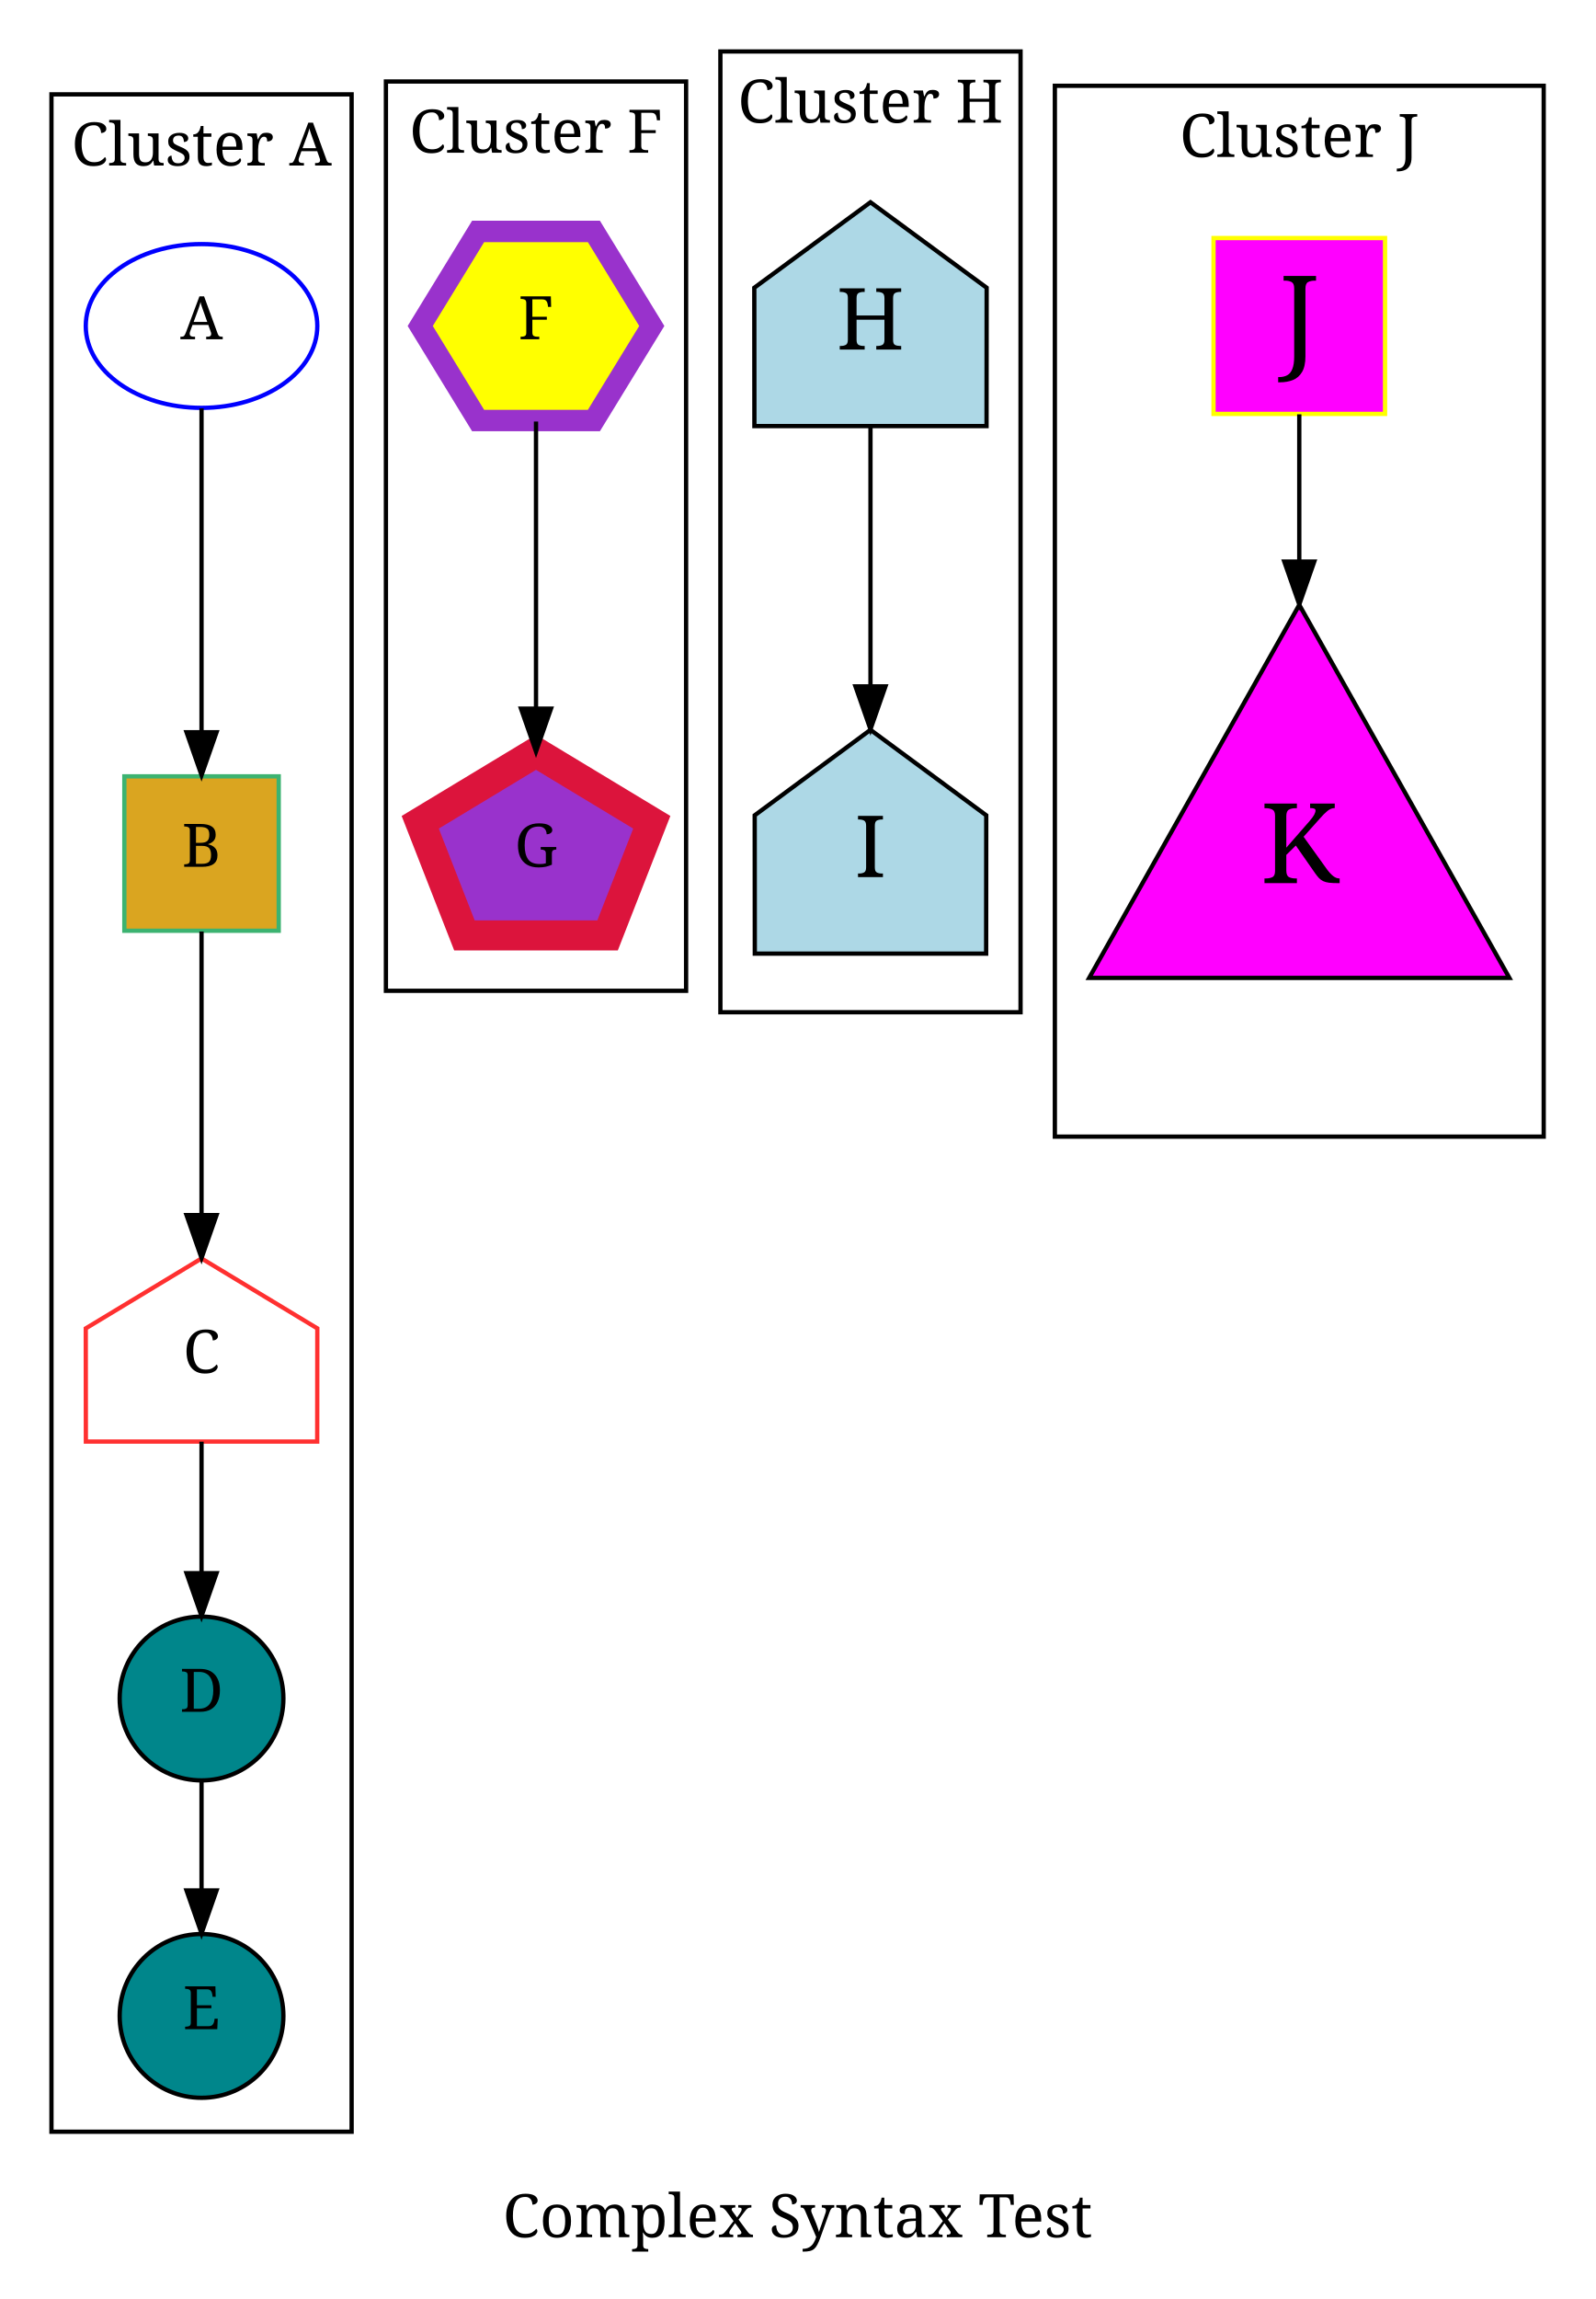
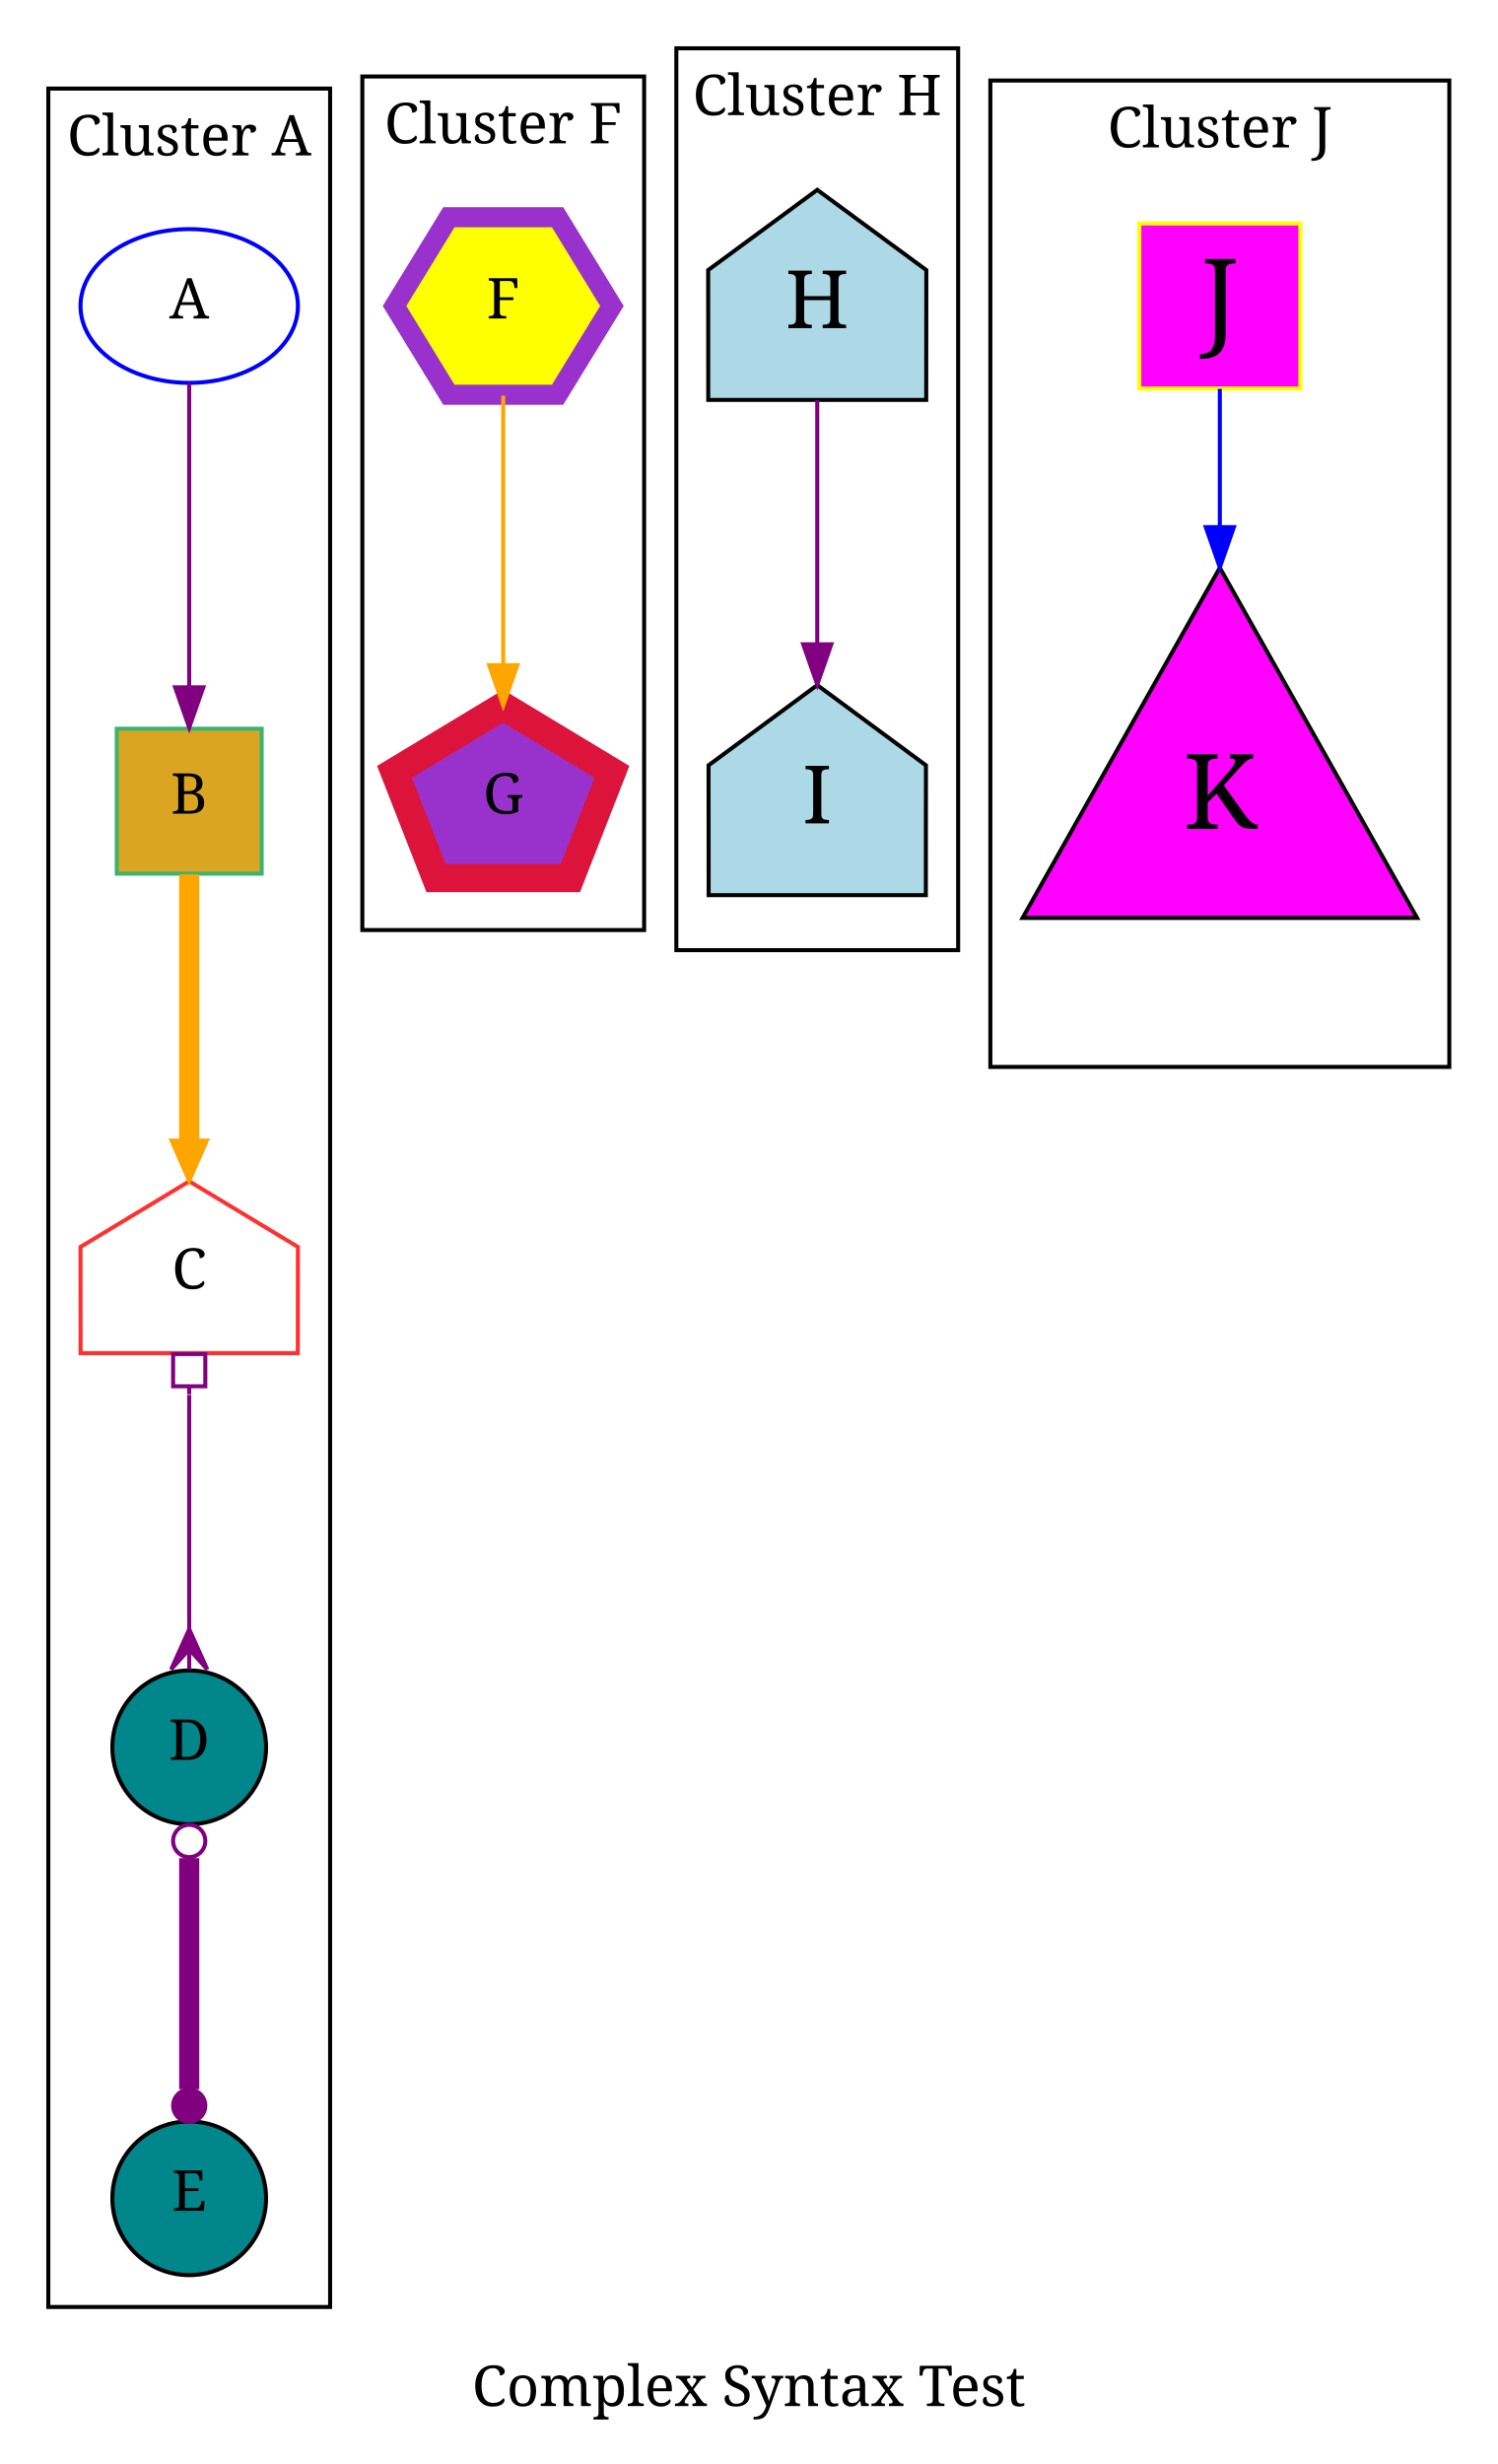
- <svg xmlns="http://www.w3.org/2000/svg" width="372pt" height="536pt" viewBox="0.00 0.00 372.00 536.00">
-   <g id="graph1" class="graph" transform="scale(1 1) rotate(0) translate(4 532)">
-     <polygon fill="white" stroke="white" points="-4,5 -4,-532 369,-532 369,5 -4,5" />
+ <svg xmlns="http://www.w3.org/2000/svg" width="372pt" height="612pt" viewBox="0.00 0.00 372.00 612.00">
+   <g id="graph1" class="graph" transform="scale(1 1) rotate(0) translate(4 608)">
+     <polygon fill="white" stroke="white" points="-4,5 -4,-608 369,-608 369,5 -4,5" />
    <text text-anchor="middle" x="182" y="-10.4" font-family="Times Roman,serif" font-size="14.00">Complex Syntax Test</text>
    <g id="graph2" class="cluster">
-       <polygon fill="none" stroke="black" points="8,-35 8,-510 78,-510 78,-35 8,-35" />
-       <text text-anchor="middle" x="43" y="-493.4" font-family="Times Roman,serif" font-size="14.00">Cluster A</text>
+       <polygon fill="none" stroke="black" points="8,-35 8,-586 78,-586 78,-35 8,-35" />
+       <text text-anchor="middle" x="43" y="-569.4" font-family="Times Roman,serif" font-size="14.00">Cluster A</text>
    </g>
    <g id="graph3" class="cluster">
-       <polygon fill="none" stroke="black" points="86,-301 86,-513 156,-513 156,-301 86,-301" />
-       <text text-anchor="middle" x="121" y="-496.4" font-family="Times Roman,serif" font-size="14.00">Cluster F</text>
+       <polygon fill="none" stroke="black" points="86,-377 86,-589 156,-589 156,-377 86,-377" />
+       <text text-anchor="middle" x="121" y="-572.4" font-family="Times Roman,serif" font-size="14.00">Cluster F</text>
    </g>
    <g id="graph4" class="cluster">
-       <polygon fill="none" stroke="black" points="164,-296 164,-520 234,-520 234,-296 164,-296" />
-       <text text-anchor="middle" x="199" y="-503.4" font-family="Times Roman,serif" font-size="14.00">Cluster H</text>
+       <polygon fill="none" stroke="black" points="164,-372 164,-596 234,-596 234,-372 164,-372" />
+       <text text-anchor="middle" x="199" y="-579.4" font-family="Times Roman,serif" font-size="14.00">Cluster H</text>
    </g>
    <g id="graph5" class="cluster">
-       <polygon fill="none" stroke="black" points="242,-267 242,-512 356,-512 356,-267 242,-267" />
-       <text text-anchor="middle" x="299" y="-495.4" font-family="Times Roman,serif" font-size="14.00">Cluster J</text>
+       <polygon fill="none" stroke="black" points="242,-343 242,-588 356,-588 356,-343 242,-343" />
+       <text text-anchor="middle" x="299" y="-571.4" font-family="Times Roman,serif" font-size="14.00">Cluster J</text>
    </g>
    <g id="node2" class="node">
-       <ellipse fill="none" stroke="blue" cx="43" cy="-456" rx="27" ry="19.092" />
-       <text text-anchor="middle" x="43" y="-452.9" font-family="Times Roman,serif" font-size="14.00">A</text>
+       <ellipse fill="none" stroke="blue" cx="43" cy="-532" rx="27" ry="19.092" />
+       <text text-anchor="middle" x="43" y="-528.9" font-family="Times Roman,serif" font-size="14.00">A</text>
    </g>
    <g id="node3" class="node">
-       <polygon fill="goldenrod" stroke="mediumseagreen" points="61,-351 25,-351 25,-315 61,-315 61,-351" />
-       <text text-anchor="middle" x="43" y="-329.9" font-family="Times Roman,serif" font-size="14.00">B</text>
+       <polygon fill="goldenrod" stroke="mediumseagreen" points="61,-427 25,-427 25,-391 61,-391 61,-427" />
+       <text text-anchor="middle" x="43" y="-405.9" font-family="Times Roman,serif" font-size="14.00">B</text>
    </g>
    <g id="edge3" class="edge">
-       <path fill="none" stroke="black" d="M43,-436.781C43,-416.6 43,-384.644 43,-361.521" />
-       <polygon fill="black" stroke="black" points="46.5,-361.281 43,-351.282 39.5,-361.282 46.5,-361.281" />
+       <path fill="none" stroke="purple" d="M43,-512.781C43,-492.6 43,-460.644 43,-437.521" />
+       <polygon fill="purple" stroke="purple" points="46.5,-437.281 43,-427.282 39.5,-437.282 46.5,-437.281" />
    </g>
    <g id="node5" class="node">
-       <polygon fill="none" stroke="#ff3030" points="70,-222.292 43,-238.599 16,-222.292 16.025,-195.908 69.975,-195.908 70,-222.292" />
-       <text text-anchor="middle" x="43" y="-211.9" font-family="Times Roman,serif" font-size="14.00">C</text>
+       <polygon fill="none" stroke="#ff3030" points="70,-298.292 43,-314.599 16,-298.292 16.025,-271.908 69.975,-271.908 70,-298.292" />
+       <text text-anchor="middle" x="43" y="-287.9" font-family="Times Roman,serif" font-size="14.00">C</text>
    </g>
    <g id="edge5" class="edge">
-       <path fill="none" stroke="black" d="M43,-314.821C43,-297.265 43,-270.251 43,-248.75" />
-       <polygon fill="black" stroke="black" points="46.5,-248.704 43,-238.704 39.5,-248.704 46.5,-248.704" />
+       <path fill="none" stroke="orange" stroke-width="5" d="M43,-390.821C43,-373.265 43,-346.251 43,-324.75" />
+       <polygon fill="orange" stroke="orange" points="47.375,-324.704 43,-314.704 38.625,-324.704 47.375,-324.704" />
    </g>
    <g id="node7" class="node">
-       <ellipse fill="#00868b" stroke="black" cx="43" cy="-136" rx="19.092" ry="19.092" />
-       <text text-anchor="middle" x="43" y="-132.9" font-family="Times Roman,serif" font-size="14.00">D</text>
+       <ellipse fill="#00868b" stroke="black" cx="43" cy="-174" rx="19.092" ry="19.092" />
+       <text text-anchor="middle" x="43" y="-170.9" font-family="Times Roman,serif" font-size="14.00">D</text>
    </g>
    <g id="edge7" class="edge">
-       <path fill="none" stroke="black" d="M43,-195.876C43,-186.726 43,-175.566 43,-165.371" />
-       <polygon fill="black" stroke="black" points="46.5,-165.221 43,-155.221 39.5,-165.221 46.5,-165.221" />
+       <path fill="none" stroke="purple" d="M43,-261.528C43,-243.759 43,-221.205 43,-203.442" />
+       <polygon fill="none" stroke="purple" points="47,-271.68 39,-271.68 39,-263.68 47,-263.68 47,-271.68" />
+       <polyline fill="none" stroke="purple" points="43,-263.68 43,-261.68 " />
+       <polygon fill="purple" stroke="purple" points="43,-203.349 47.5,-193.349 43,-198.349 43,-193.349 43,-193.349 43,-193.349 43,-198.349 38.5,-193.349 43,-203.349 43,-203.349" />
    </g>
    <g id="node9" class="node">
      <ellipse fill="#00868b" stroke="black" cx="43" cy="-62" rx="19.092" ry="19.092" />
      <text text-anchor="middle" x="43" y="-58.9" font-family="Times Roman,serif" font-size="14.00">E</text>
    </g>
    <g id="edge9" class="edge">
-       <path fill="none" stroke="black" d="M43,-116.943C43,-109.149 43,-99.954 43,-91.338" />
-       <polygon fill="black" stroke="black" points="46.5,-91.249 43,-81.249 39.5,-91.249 46.5,-91.249" />
+       <path fill="none" stroke="purple" stroke-width="5" d="M43,-146.495C43,-129.015 43,-106.485 43,-89.087" />
+       <ellipse fill="none" stroke="purple" cx="43" cy="-150.747" rx="4" ry="4" />
+       <ellipse fill="purple" stroke="purple" cx="43" cy="-85.002" rx="4" ry="4" />
    </g>
    <g id="node12" class="node">
-       <polygon fill="yellow" stroke="darkorchid" stroke-width="5" points="148,-456 134.5,-478.045 107.5,-478.045 94,-456 107.5,-433.955 134.5,-433.955 148,-456" />
-       <text text-anchor="middle" x="121" y="-452.9" font-family="Times Roman,serif" font-size="14.00">F</text>
+       <polygon fill="yellow" stroke="darkorchid" stroke-width="5" points="148,-532 134.5,-554.045 107.5,-554.045 94,-532 107.5,-509.955 134.5,-509.955 148,-532" />
+       <text text-anchor="middle" x="121" y="-528.9" font-family="Times Roman,serif" font-size="14.00">F</text>
    </g>
    <g id="node13" class="node">
-       <polygon fill="darkorchid" stroke="crimson" stroke-width="7" points="148,-340.292 121,-356.599 94,-340.292 104.313,-313.908 137.687,-313.908 148,-340.292" />
-       <text text-anchor="middle" x="121" y="-329.9" font-family="Times Roman,serif" font-size="14.00">G</text>
+       <polygon fill="darkorchid" stroke="crimson" stroke-width="7" points="148,-416.292 121,-432.599 94,-416.292 104.313,-389.908 137.687,-389.908 148,-416.292" />
+       <text text-anchor="middle" x="121" y="-405.9" font-family="Times Roman,serif" font-size="14.00">G</text>
    </g>
    <g id="edge12" class="edge">
-       <path fill="none" stroke="black" d="M121,-433.726C121,-415.13 121,-388.321 121,-367.036" />
-       <polygon fill="black" stroke="black" points="124.5,-366.787 121,-356.787 117.5,-366.787 124.5,-366.787" />
+       <path fill="none" stroke="orange" d="M121,-509.726C121,-491.13 121,-464.321 121,-443.036" />
+       <polygon fill="orange" stroke="orange" points="124.5,-442.787 121,-432.787 117.5,-442.787 124.5,-442.787" />
    </g>
    <g id="node16" class="node">
-       <polygon fill="lightblue" stroke="black" points="226.095,-464.913 199,-484.843 171.905,-464.913 171.93,-432.665 226.07,-432.665 226.095,-464.913" />
-       <text text-anchor="middle" x="199" y="-450.5" font-family="Times Roman,serif" font-size="20.00">H</text>
+       <polygon fill="lightblue" stroke="black" points="226.095,-540.913 199,-560.843 171.905,-540.913 171.93,-508.665 226.07,-508.665 226.095,-540.913" />
+       <text text-anchor="middle" x="199" y="-526.5" font-family="Times Roman,serif" font-size="20.00">H</text>
    </g>
    <g id="node17" class="node">
-       <polygon fill="lightblue" stroke="black" points="226,-341.913 199,-361.843 172,-341.913 172.025,-309.665 225.975,-309.665 226,-341.913" />
-       <text text-anchor="middle" x="199" y="-327.5" font-family="Times Roman,serif" font-size="20.00">I</text>
+       <polygon fill="lightblue" stroke="black" points="226,-417.913 199,-437.843 172,-417.913 172.025,-385.665 225.975,-385.665 226,-417.913" />
+       <text text-anchor="middle" x="199" y="-403.5" font-family="Times Roman,serif" font-size="20.00">I</text>
    </g>
    <g id="edge15" class="edge">
-       <path fill="none" stroke="black" d="M199,-432.575C199,-415.481 199,-391.916 199,-372.002" />
-       <polygon fill="black" stroke="black" points="202.5,-371.974 199,-361.974 195.5,-371.974 202.5,-371.974" />
+       <path fill="none" stroke="purple" d="M199,-508.575C199,-491.481 199,-467.916 199,-448.002" />
+       <polygon fill="purple" stroke="purple" points="202.5,-447.974 199,-437.974 195.5,-447.974 202.5,-447.974" />
    </g>
    <g id="node20" class="node">
-       <polygon fill="magenta" stroke="yellow" points="319,-476.5 279,-476.5 279,-435.5 319,-435.5 319,-476.5" />
-       <text text-anchor="middle" x="299" y="-449.1" font-family="Times Roman,serif" font-size="26.00">J</text>
+       <polygon fill="magenta" stroke="yellow" points="319,-552.5 279,-552.5 279,-511.5 319,-511.5 319,-552.5" />
+       <text text-anchor="middle" x="299" y="-525.1" font-family="Times Roman,serif" font-size="26.00">J</text>
    </g>
    <g id="node21" class="node">
-       <polygon fill="magenta" stroke="black" points="299,-390.983 250.002,-304.009 347.998,-304.009 299,-390.983" />
-       <text text-anchor="middle" x="299" y="-326.1" font-family="Times Roman,serif" font-size="26.00">K</text>
+       <polygon fill="magenta" stroke="black" points="299,-466.983 250.002,-380.009 347.998,-380.009 299,-466.983" />
+       <text text-anchor="middle" x="299" y="-402.1" font-family="Times Roman,serif" font-size="26.00">K</text>
    </g>
    <g id="edge18" class="edge">
-       <path fill="none" stroke="black" d="M299,-435.413C299,-425.753 299,-413.629 299,-401.136" />
-       <polygon fill="black" stroke="black" points="302.5,-401.077 299,-391.078 295.5,-401.078 302.5,-401.077" />
+       <path fill="none" stroke="blue" d="M299,-511.413C299,-501.753 299,-489.629 299,-477.136" />
+       <polygon fill="blue" stroke="blue" points="302.5,-477.077 299,-467.078 295.5,-477.078 302.5,-477.077" />
    </g>
  </g>
</svg>
